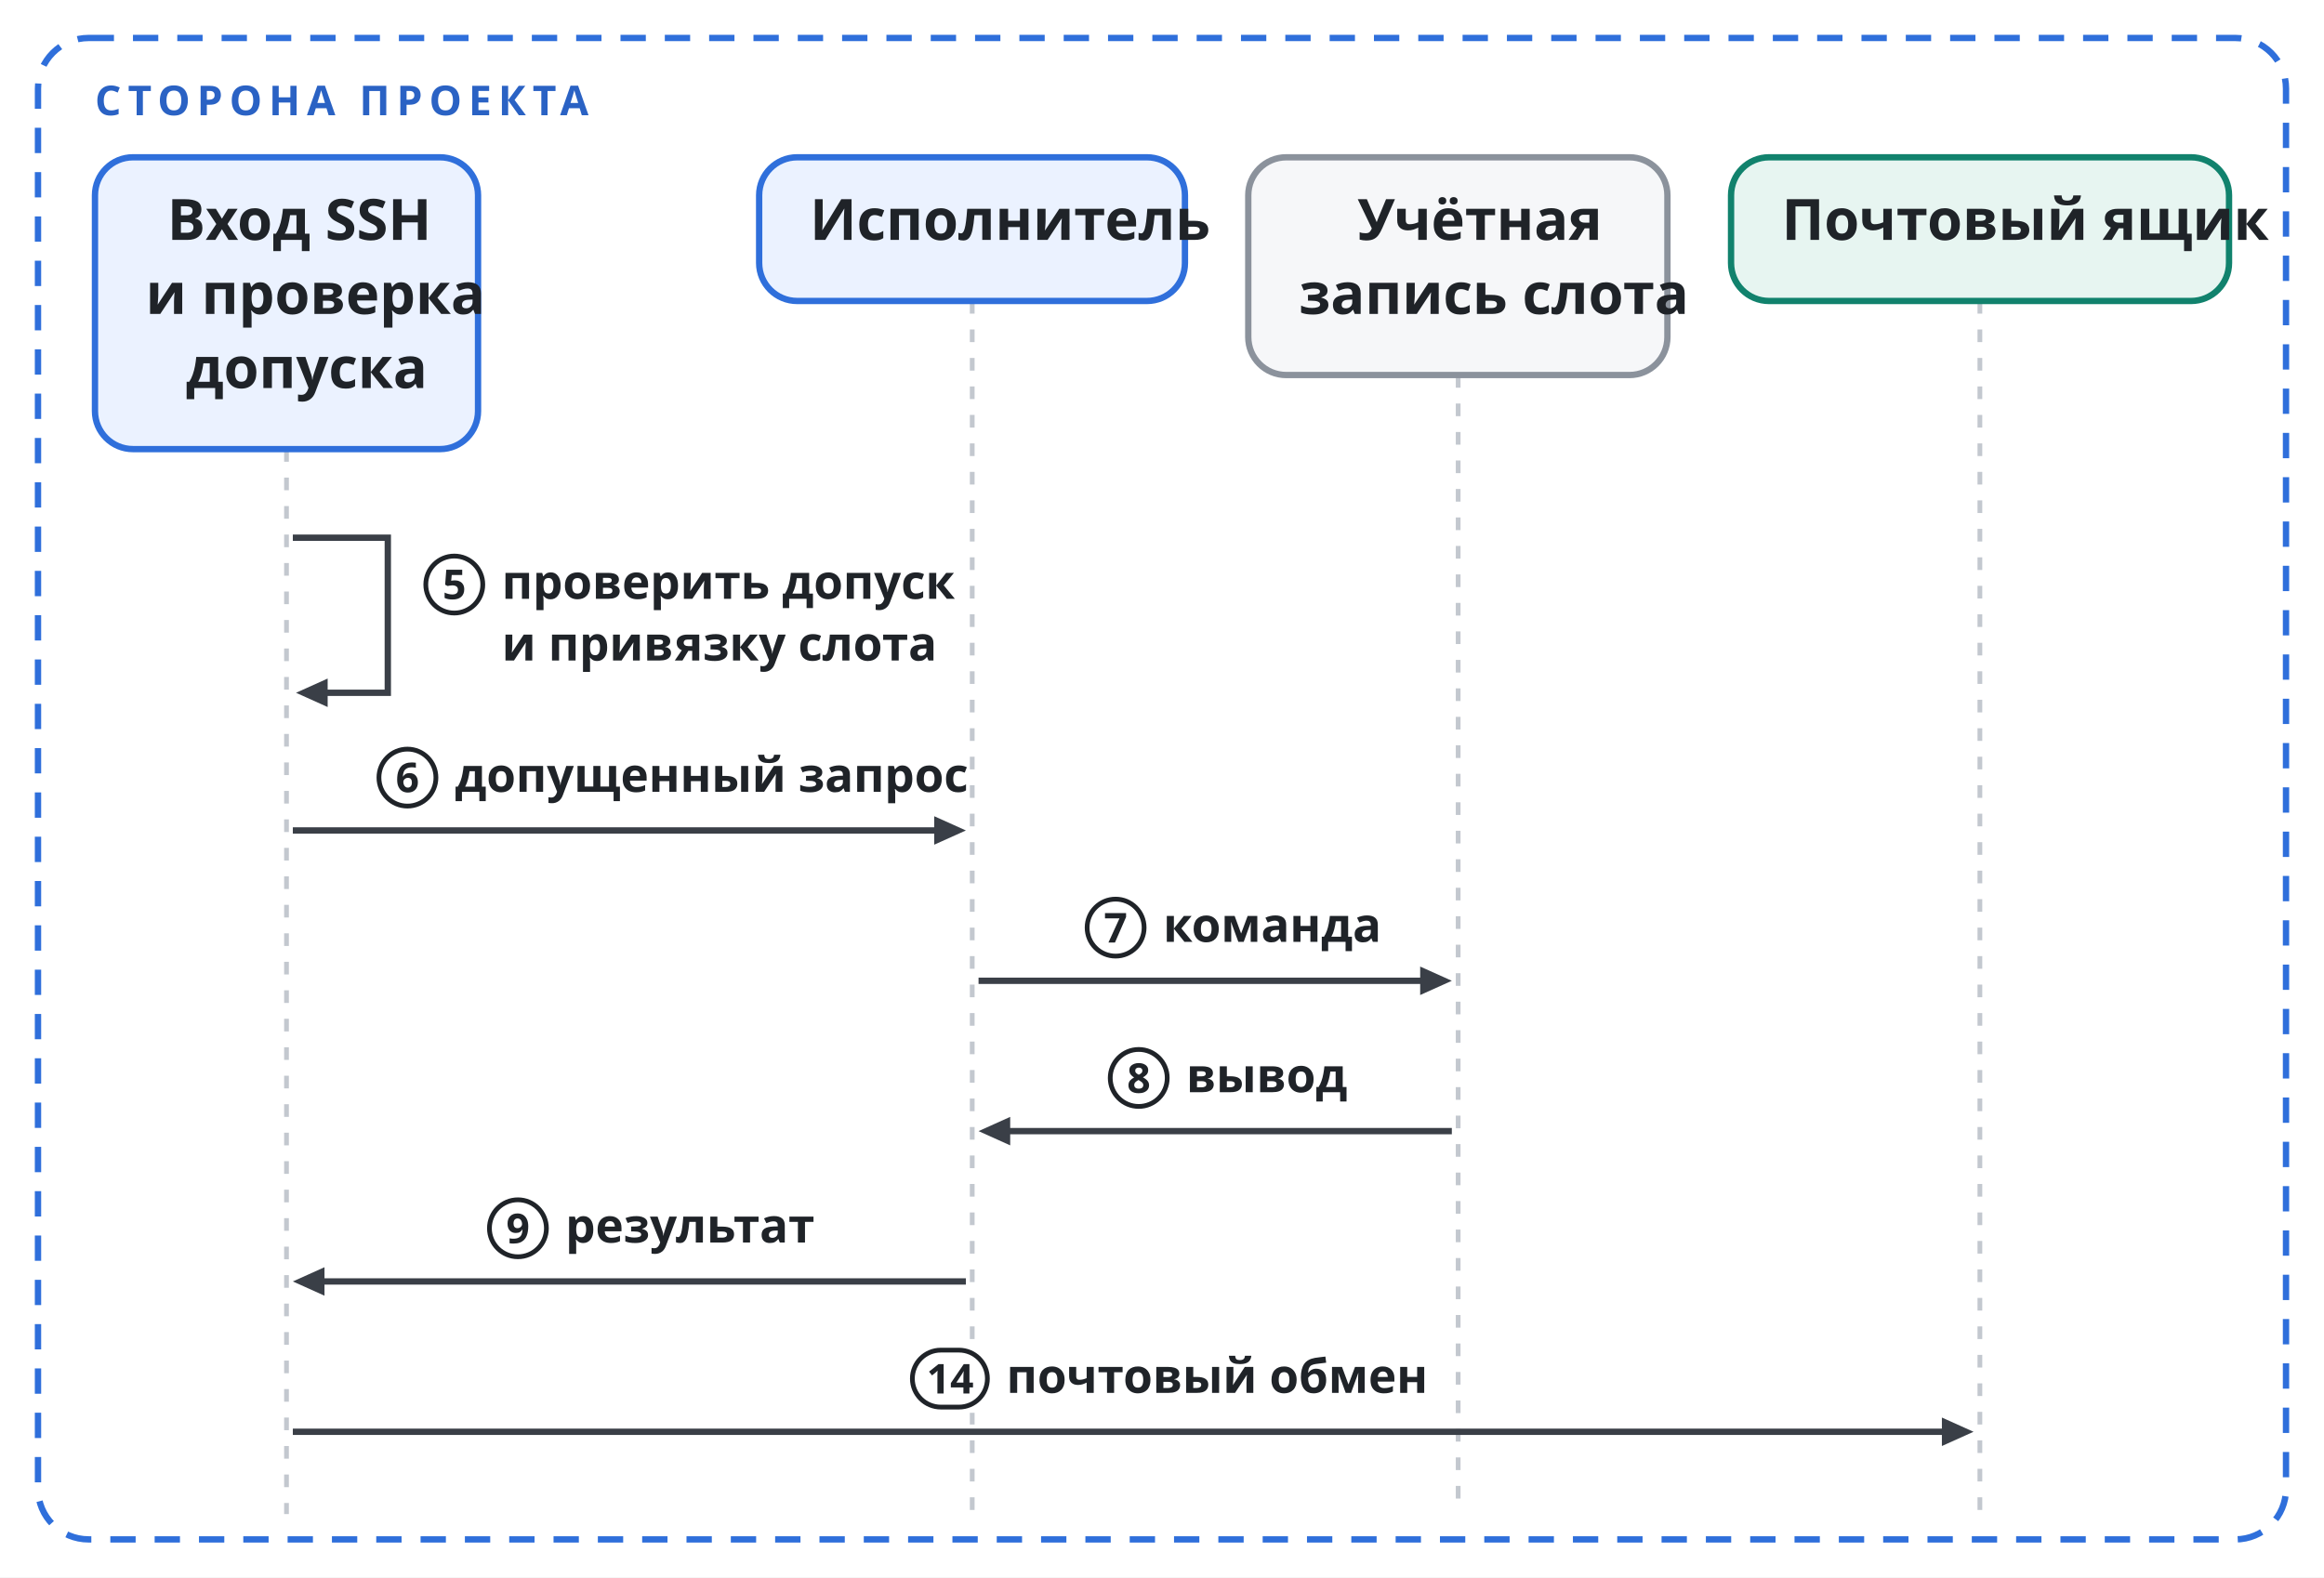
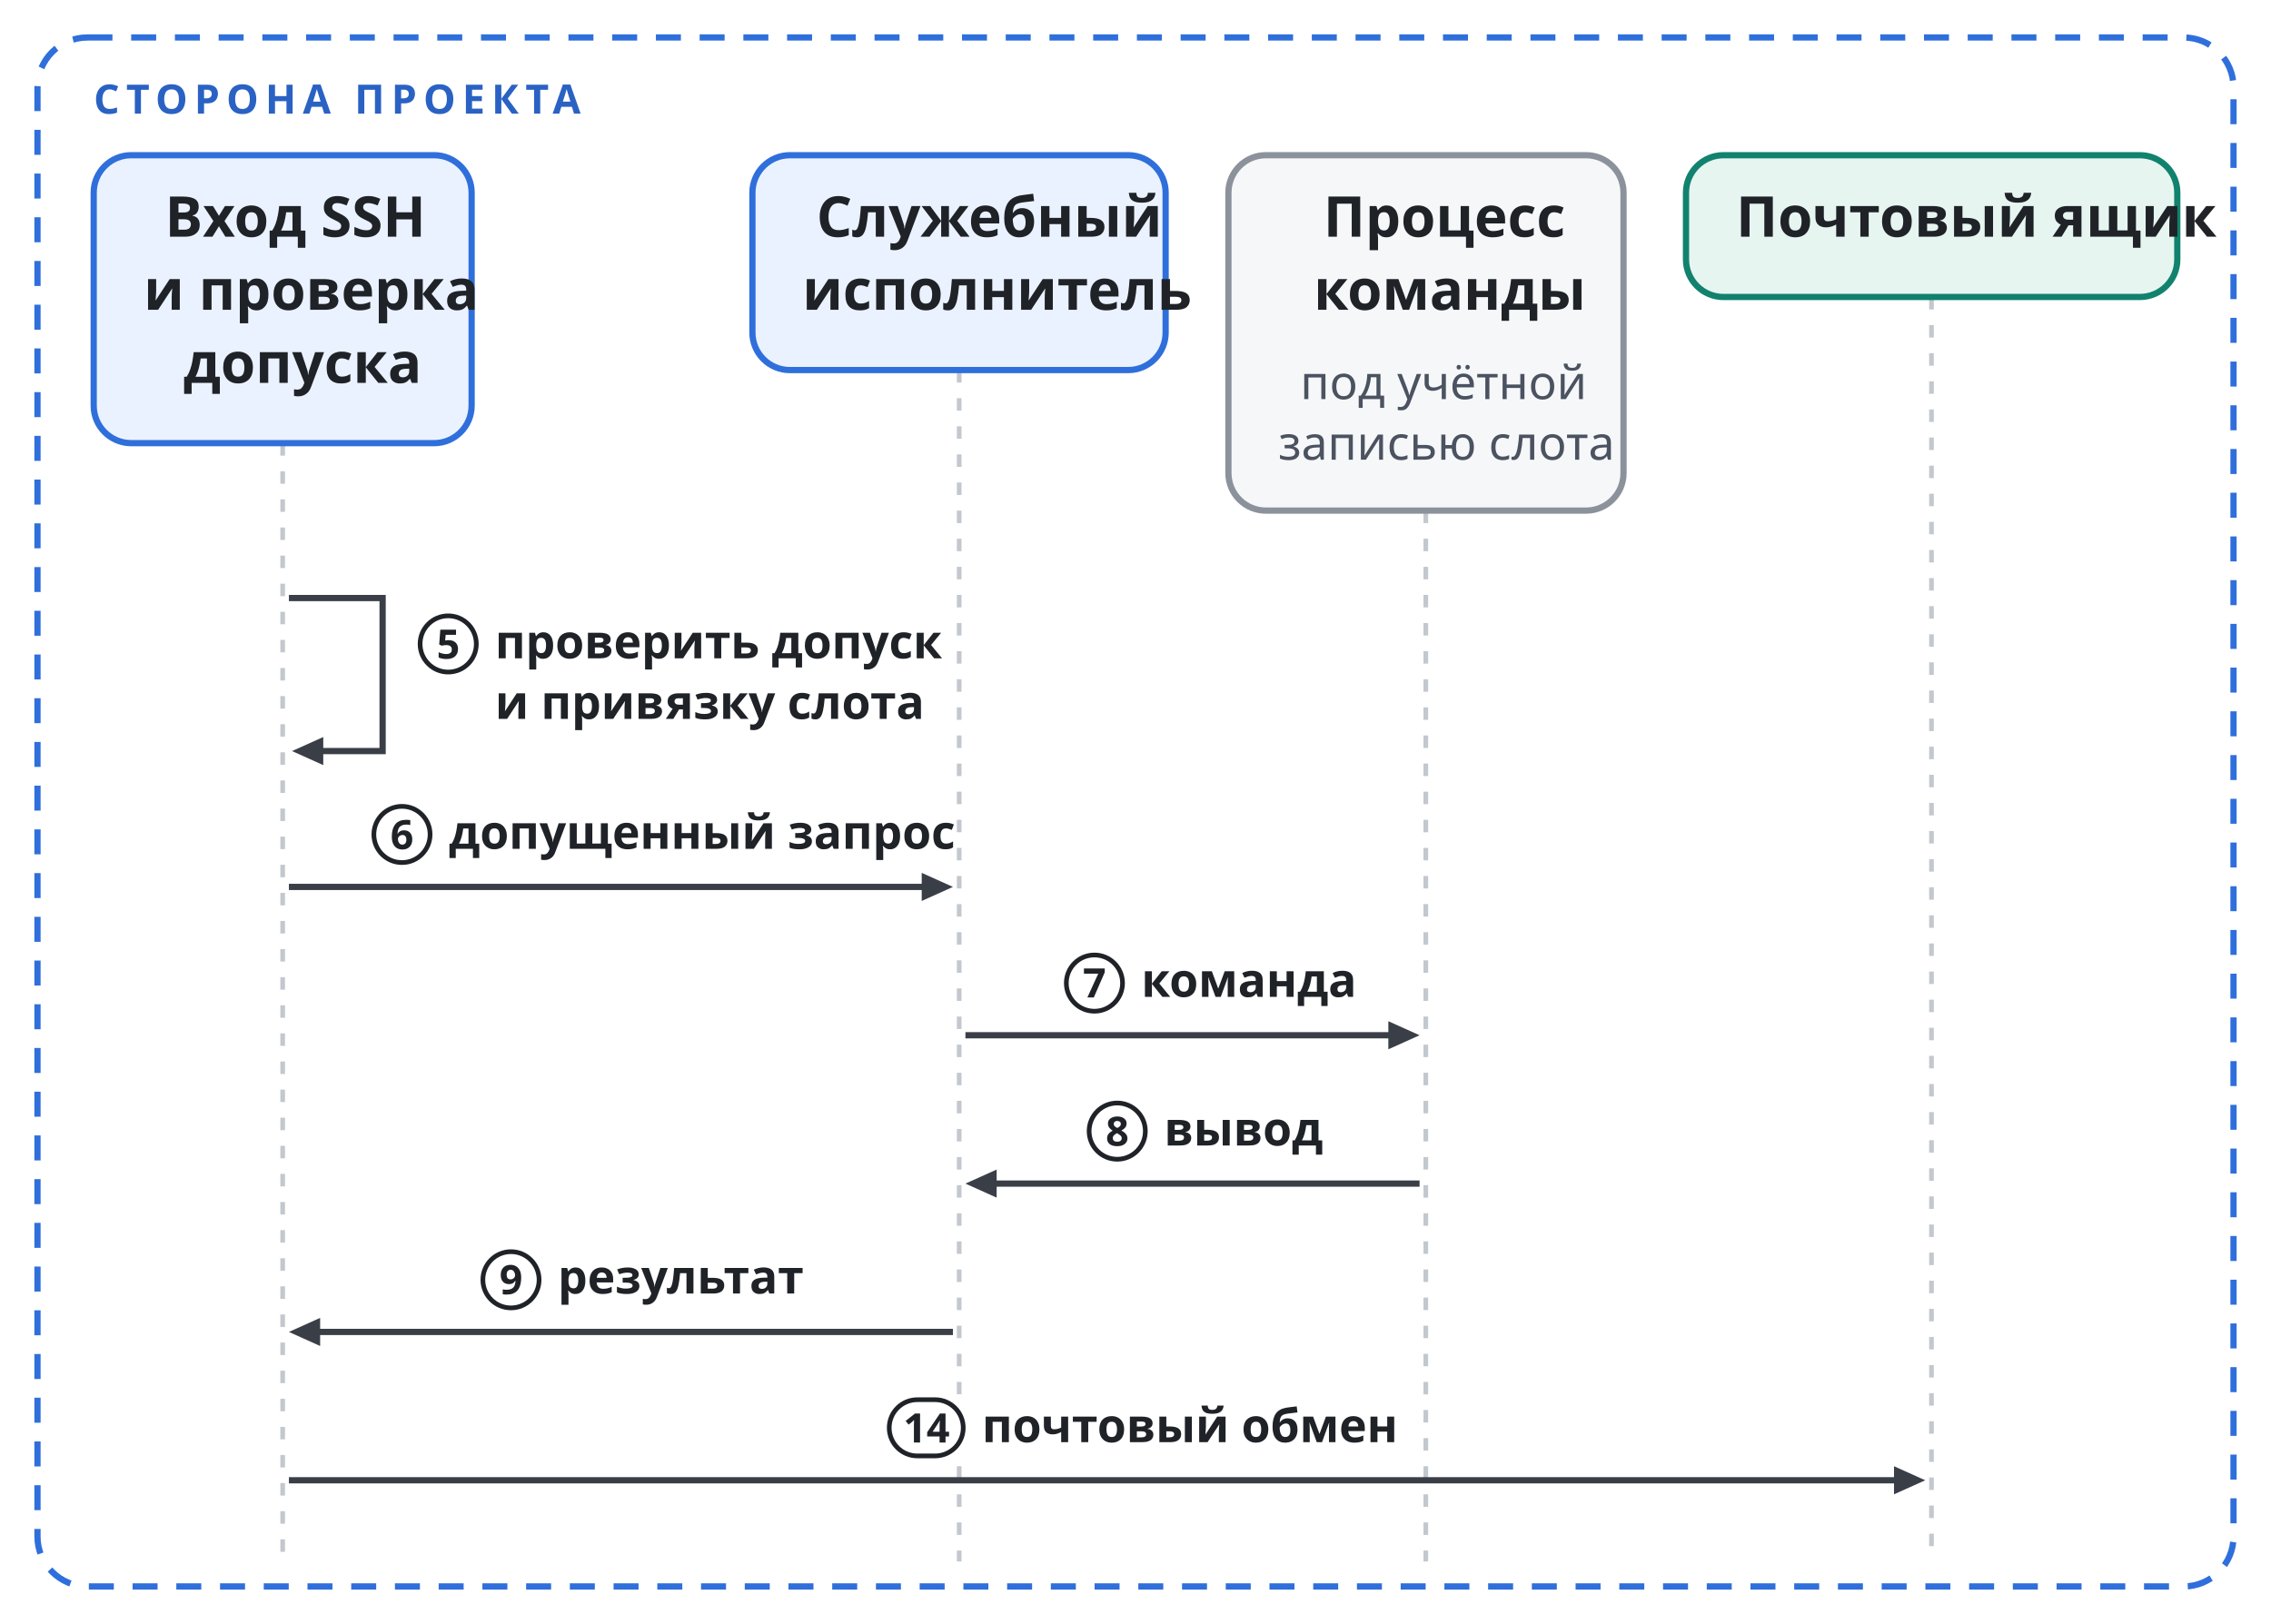
- <svg xmlns="http://www.w3.org/2000/svg" width="734.1" height="498.4" viewBox="0 0 734.1 498.4">
-   <rect width="734.1" height="498.4" fill="#ffffff" />
+ <svg xmlns="http://www.w3.org/2000/svg" width="727.1" height="520" viewBox="0 0 727.1 520">
+   <rect width="727.1" height="520" fill="#ffffff" />
  <g transform="translate(12 12)">
    <g transform="translate(78.5 0)">
-       <rect x="-78.5" y="0" width="710.1" height="474.4" rx="16" fill="none" stroke="#2f6fdb" stroke-width="2" stroke-dasharray="8 6" class="group" data-id="ours" />
+       <rect x="-78.5" y="0" width="703.1" height="496" rx="16" fill="none" stroke="#2f6fdb" stroke-width="2" stroke-dasharray="8 6" class="group" data-id="ours" />
      <rect x="-66.5" y="10" width="154.8" height="18.9" fill="#ffffff" class="plate" />
      <text x="-60.5" y="24.4" font-size="13" fill="#2a62c4" letter-spacing="2.1">
        <tspan font-family="PT Sans, sans-serif" font-weight="bold">СТОРОНА ПРОЕКТА</tspan>
      </text>
-       <line x1="0" y1="129.9" x2="0" y2="466.4" stroke="#c3c8cf" stroke-width="1.5" stroke-dasharray="4 5" />
-       <line x1="216.6" y1="83.1" x2="216.6" y2="466.4" stroke="#c3c8cf" stroke-width="1.5" stroke-dasharray="4 5" />
-       <line x1="370.1" y1="106.5" x2="370.1" y2="466.4" stroke="#c3c8cf" stroke-width="1.5" stroke-dasharray="4 5" />
-       <line x1="534.9" y1="83.1" x2="534.9" y2="466.4" stroke="#c3c8cf" stroke-width="1.5" stroke-dasharray="4 5" />
+       <line x1="0" y1="129.9" x2="0" y2="488" stroke="#c3c8cf" stroke-width="1.5" stroke-dasharray="4 5" />
+       <line x1="216.6" y1="106.5" x2="216.6" y2="488" stroke="#c3c8cf" stroke-width="1.5" stroke-dasharray="4 5" />
+       <line x1="366" y1="151.5" x2="366" y2="488" stroke="#c3c8cf" stroke-width="1.5" stroke-dasharray="4 5" />
+       <line x1="527.9" y1="83.1" x2="527.9" y2="488" stroke="#c3c8cf" stroke-width="1.5" stroke-dasharray="4 5" />
      <rect x="-60.5" y="37.7" width="121" height="92.2" rx="12" fill="#ebf2ff" stroke="#2f6fdb" stroke-width="2" class="box" data-id="ssh" />
      <text x="-37.7" y="63.8" font-size="18" fill="#1f2328">
        <tspan font-family="PT Sans, sans-serif" font-weight="bold">Вход SSH</tspan>
      </text>
      <text x="-44.5" y="87.2" font-size="18" fill="#1f2328">
        <tspan font-family="PT Sans, sans-serif" font-weight="bold">и проверка</tspan>
      </text>
      <text x="-31.8" y="110.6" font-size="18" fill="#1f2328">
        <tspan font-family="PT Sans, sans-serif" font-weight="bold">допуска</tspan>
      </text>
-       <rect x="149.3" y="37.7" width="134.5" height="45.4" rx="12" fill="#ebf2ff" stroke="#2f6fdb" stroke-width="2" class="box" data-id="executor" />
-       <text x="165.3" y="63.8" font-size="18" fill="#1f2328">
-         <tspan font-family="PT Sans, sans-serif" font-weight="bold">Исполнитель</tspan>
+       <rect x="150.4" y="37.7" width="132.3" height="68.8" rx="12" fill="#ebf2ff" stroke="#2f6fdb" stroke-width="2" class="box" data-id="executor" />
+       <text x="170.9" y="63.8" font-size="18" fill="#1f2328">
+         <tspan font-family="PT Sans, sans-serif" font-weight="bold">Служебный</tspan>
      </text>
-       <rect x="303.8" y="37.7" width="132.4" height="68.8" rx="12" fill="#f6f7f9" stroke="#8b929c" stroke-width="2" class="box" data-id="workspace" />
-       <text x="338.2" y="63.8" font-size="18" fill="#1f2328">
-         <tspan font-family="PT Sans, sans-serif" font-weight="bold">Учётная</tspan>
+       <text x="166.4" y="87.2" font-size="18" fill="#1f2328">
+         <tspan font-family="PT Sans, sans-serif" font-weight="bold">исполнитель</tspan>
      </text>
-       <text x="319.8" y="87.2" font-size="18" fill="#1f2328">
-         <tspan font-family="PT Sans, sans-serif" font-weight="bold">запись слота</tspan>
+       <rect x="302.8" y="37.7" width="126.5" height="113.8" rx="12" fill="#f6f7f9" stroke="#8b929c" stroke-width="2" class="box" data-id="command" />
+       <text x="333.2" y="63.8" font-size="18" fill="#1f2328">
+         <tspan font-family="PT Sans, sans-serif" font-weight="bold">Процесс</tspan>
      </text>
-       <rect x="456.3" y="37.7" width="157.3" height="45.4" rx="12" fill="#e7f5f1" stroke="#11826d" stroke-width="2" class="box" data-id="mailbox" />
-       <text x="472.3" y="63.8" font-size="18" fill="#1f2328">
+       <text x="330.1" y="87.2" font-size="18" fill="#1f2328">
+         <tspan font-family="PT Sans, sans-serif" font-weight="bold">команды</tspan>
+       </text>
+       <text x="325.8" y="115.8" font-size="15" fill="#4b5260">
+         <tspan font-family="PT Sans, sans-serif">под учётной</tspan>
+       </text>
+       <text x="318.8" y="135.2" font-size="15" fill="#4b5260">
+         <tspan font-family="PT Sans, sans-serif">записью слота</tspan>
+       </text>
+       <rect x="449.3" y="37.7" width="157.3" height="45.4" rx="12" fill="#e7f5f1" stroke="#11826d" stroke-width="2" class="box" data-id="mailbox" />
+       <text x="465.3" y="63.8" font-size="18" fill="#1f2328">
        <tspan font-family="PT Sans, sans-serif" font-weight="bold">Почтовый ящик</tspan>
      </text>
-       <path d="M 2 157.9 L 32 157.9 L 32 206.9 L 9 206.9" fill="none" stroke="#3a3f47" stroke-width="2" class="edge" data-from="ssh" data-to="ssh" data-edge="m0" />
-       <polygon points="3,206.9 13,211.4 13,202.4" fill="#3a3f47" />
-       <rect x="40" y="161.9" width="150.6" height="41" fill="#ffffff" class="plate" />
+       <path d="M 2 179.5 L 32 179.5 L 32 228.5 L 9 228.5" fill="none" stroke="#3a3f47" stroke-width="2" class="edge" data-from="ssh" data-to="ssh" data-edge="m0" />
+       <polygon points="3,228.5 13,233 13,224" fill="#3a3f47" />
+       <rect x="40" y="183.5" width="150.6" height="41" fill="#ffffff" class="plate" />
      <g class="label" data-edge="m0">
-         <circle cx="53" cy="172.7" r="9" fill="#ffffff" stroke="#1f2328" stroke-width="1.5" class="step" />
-         <text x="49.3" y="177.3" font-size="13" fill="#1f2328">
+         <circle cx="53" cy="194.2" r="9" fill="#ffffff" stroke="#1f2328" stroke-width="1.5" class="step" />
+         <text x="49.3" y="198.9" font-size="13" fill="#1f2328">
          <tspan font-family="PT Sans, sans-serif" font-weight="bold">5</tspan>
        </text>
-         <text x="68" y="177.2" font-size="15" fill="#1f2328">
+         <text x="68" y="198.8" font-size="15" fill="#1f2328">
          <tspan font-family="PT Sans, sans-serif" font-weight="bold">проверить допуск</tspan>
        </text>
-         <text x="68" y="196.7" font-size="15" fill="#1f2328">
+         <text x="68" y="218.2" font-size="15" fill="#1f2328">
          <tspan font-family="PT Sans, sans-serif" font-weight="bold">и привязку слота</tspan>
        </text>
      </g>
-       <path d="M 2 250.4 L 208.6 250.4" fill="none" stroke="#3a3f47" stroke-width="2" class="edge" data-from="ssh" data-to="executor" data-edge="m1" />
-       <polygon points="214.6,250.4 204.6,245.9 204.6,254.9" fill="#3a3f47" />
-       <rect x="25.2" y="222.9" width="166.3" height="21.5" fill="#ffffff" class="plate" />
+       <path d="M 2 272 L 208.6 272" fill="none" stroke="#3a3f47" stroke-width="2" class="edge" data-from="ssh" data-to="executor" data-edge="m1" />
+       <polygon points="214.6,272 204.6,267.5 204.6,276.5" fill="#3a3f47" />
+       <rect x="25.2" y="244.5" width="166.3" height="21.5" fill="#ffffff" class="plate" />
      <g class="label" data-edge="m1">
-         <circle cx="38.2" cy="233.7" r="9" fill="#ffffff" stroke="#1f2328" stroke-width="1.5" class="step" />
-         <text x="34.5" y="238.3" font-size="13" fill="#1f2328">
+         <circle cx="38.2" cy="255.2" r="9" fill="#ffffff" stroke="#1f2328" stroke-width="1.5" class="step" />
+         <text x="34.5" y="259.9" font-size="13" fill="#1f2328">
          <tspan font-family="PT Sans, sans-serif" font-weight="bold">6</tspan>
        </text>
-         <text x="53.2" y="238.2" font-size="15" fill="#1f2328">
+         <text x="53.2" y="259.8" font-size="15" fill="#1f2328">
          <tspan font-family="PT Sans, sans-serif" font-weight="bold">допущенный запрос</tspan>
        </text>
      </g>
-       <path d="M 218.6 297.9 L 362.1 297.9" fill="none" stroke="#3a3f47" stroke-width="2" class="edge" data-from="executor" data-to="workspace" data-edge="m2" />
-       <polygon points="368.1,297.9 358.1,293.4 358.1,302.4" fill="#3a3f47" />
-       <rect x="248.9" y="270.4" width="88.8" height="21.5" fill="#ffffff" class="plate" />
+       <path d="M 218.6 319.5 L 358 319.5" fill="none" stroke="#3a3f47" stroke-width="2" class="edge" data-from="executor" data-to="command" data-edge="m2" />
+       <polygon points="364,319.5 354,315 354,324" fill="#3a3f47" />
+       <rect x="246.9" y="292" width="88.8" height="21.5" fill="#ffffff" class="plate" />
      <g class="label" data-edge="m2">
-         <circle cx="261.9" cy="281.1" r="9" fill="#ffffff" stroke="#1f2328" stroke-width="1.5" class="step" />
-         <text x="258.2" y="285.8" font-size="13" fill="#1f2328">
+         <circle cx="259.9" cy="302.8" r="9" fill="#ffffff" stroke="#1f2328" stroke-width="1.5" class="step" />
+         <text x="256.2" y="307.4" font-size="13" fill="#1f2328">
          <tspan font-family="PT Sans, sans-serif" font-weight="bold">7</tspan>
        </text>
-         <text x="276.9" y="285.6" font-size="15" fill="#1f2328">
+         <text x="274.9" y="307.2" font-size="15" fill="#1f2328">
          <tspan font-family="PT Sans, sans-serif" font-weight="bold">команда</tspan>
        </text>
      </g>
-       <path d="M 368.1 345.4 L 224.6 345.4" fill="none" stroke="#3a3f47" stroke-width="2" class="edge" data-from="workspace" data-to="executor" data-edge="m3" />
-       <polygon points="218.6,345.4 228.6,349.9 228.6,340.9" fill="#3a3f47" />
-       <rect x="256.2" y="317.9" width="74.3" height="21.5" fill="#ffffff" class="plate" />
+       <path d="M 364 367 L 224.6 367" fill="none" stroke="#3a3f47" stroke-width="2" class="edge" data-from="command" data-to="executor" data-edge="m3" />
+       <polygon points="218.6,367 228.6,371.5 228.6,362.5" fill="#3a3f47" />
+       <rect x="254.2" y="339.5" width="74.3" height="21.5" fill="#ffffff" class="plate" />
      <g class="label" data-edge="m3">
-         <circle cx="269.2" cy="328.6" r="9" fill="#ffffff" stroke="#1f2328" stroke-width="1.5" class="step" />
-         <text x="265.5" y="333.3" font-size="13" fill="#1f2328">
+         <circle cx="267.2" cy="350.2" r="9" fill="#ffffff" stroke="#1f2328" stroke-width="1.5" class="step" />
+         <text x="263.5" y="354.9" font-size="13" fill="#1f2328">
          <tspan font-family="PT Sans, sans-serif" font-weight="bold">8</tspan>
        </text>
-         <text x="284.2" y="333.1" font-size="15" fill="#1f2328">
+         <text x="282.2" y="354.8" font-size="15" fill="#1f2328">
          <tspan font-family="PT Sans, sans-serif" font-weight="bold">вывод</tspan>
        </text>
      </g>
-       <path d="M 214.6 392.9 L 8 392.9" fill="none" stroke="#3a3f47" stroke-width="2" class="edge" data-from="executor" data-to="ssh" data-edge="m4" />
-       <polygon points="2,392.9 12,397.4 12,388.4" fill="#3a3f47" />
-       <rect x="60.1" y="365.4" width="96.4" height="21.5" fill="#ffffff" class="plate" />
+       <path d="M 214.6 414.5 L 8 414.5" fill="none" stroke="#3a3f47" stroke-width="2" class="edge" data-from="executor" data-to="ssh" data-edge="m4" />
+       <polygon points="2,414.5 12,419 12,410" fill="#3a3f47" />
+       <rect x="60.1" y="387" width="96.4" height="21.5" fill="#ffffff" class="plate" />
      <g class="label" data-edge="m4">
-         <circle cx="73.1" cy="376.1" r="9" fill="#ffffff" stroke="#1f2328" stroke-width="1.5" class="step" />
-         <text x="69.4" y="380.8" font-size="13" fill="#1f2328">
+         <circle cx="73.1" cy="397.8" r="9" fill="#ffffff" stroke="#1f2328" stroke-width="1.5" class="step" />
+         <text x="69.4" y="402.4" font-size="13" fill="#1f2328">
          <tspan font-family="PT Sans, sans-serif" font-weight="bold">9</tspan>
        </text>
-         <text x="88.1" y="380.6" font-size="15" fill="#1f2328">
+         <text x="88.1" y="402.2" font-size="15" fill="#1f2328">
          <tspan font-family="PT Sans, sans-serif" font-weight="bold">результат</tspan>
        </text>
      </g>
-       <path d="M 2 440.4 L 526.9 440.4" fill="none" stroke="#3a3f47" stroke-width="2" class="edge" data-from="ssh" data-to="mailbox" data-edge="m5" />
-       <polygon points="532.9,440.4 522.9,435.9 522.9,444.9" fill="#3a3f47" />
-       <rect x="193.7" y="412.9" width="147.5" height="21.5" fill="#ffffff" class="plate" />
+       <path d="M 2 462 L 519.9 462" fill="none" stroke="#3a3f47" stroke-width="2" class="edge" data-from="ssh" data-to="mailbox" data-edge="m5" />
+       <polygon points="525.9,462 515.9,457.5 515.9,466.5" fill="#3a3f47" />
+       <rect x="190.2" y="434.5" width="147.5" height="21.5" fill="#ffffff" class="plate" />
      <g class="label" data-edge="m5">
-         <rect x="197.7" y="414.6" width="23.7" height="18" rx="9" fill="#ffffff" stroke="#1f2328" stroke-width="1.5" class="step" />
-         <text x="202.2" y="428.3" font-size="13" fill="#1f2328">
+         <rect x="194.2" y="436.2" width="23.7" height="18" rx="9" fill="#ffffff" stroke="#1f2328" stroke-width="1.5" class="step" />
+         <text x="198.7" y="449.9" font-size="13" fill="#1f2328">
          <tspan font-family="PT Sans, sans-serif" font-weight="bold">14</tspan>
        </text>
-         <text x="227.4" y="428.1" font-size="15" fill="#1f2328">
+         <text x="223.9" y="449.8" font-size="15" fill="#1f2328">
          <tspan font-family="PT Sans, sans-serif" font-weight="bold">почтовый обмен</tspan>
        </text>
      </g>
    </g>
  </g>
</svg>
